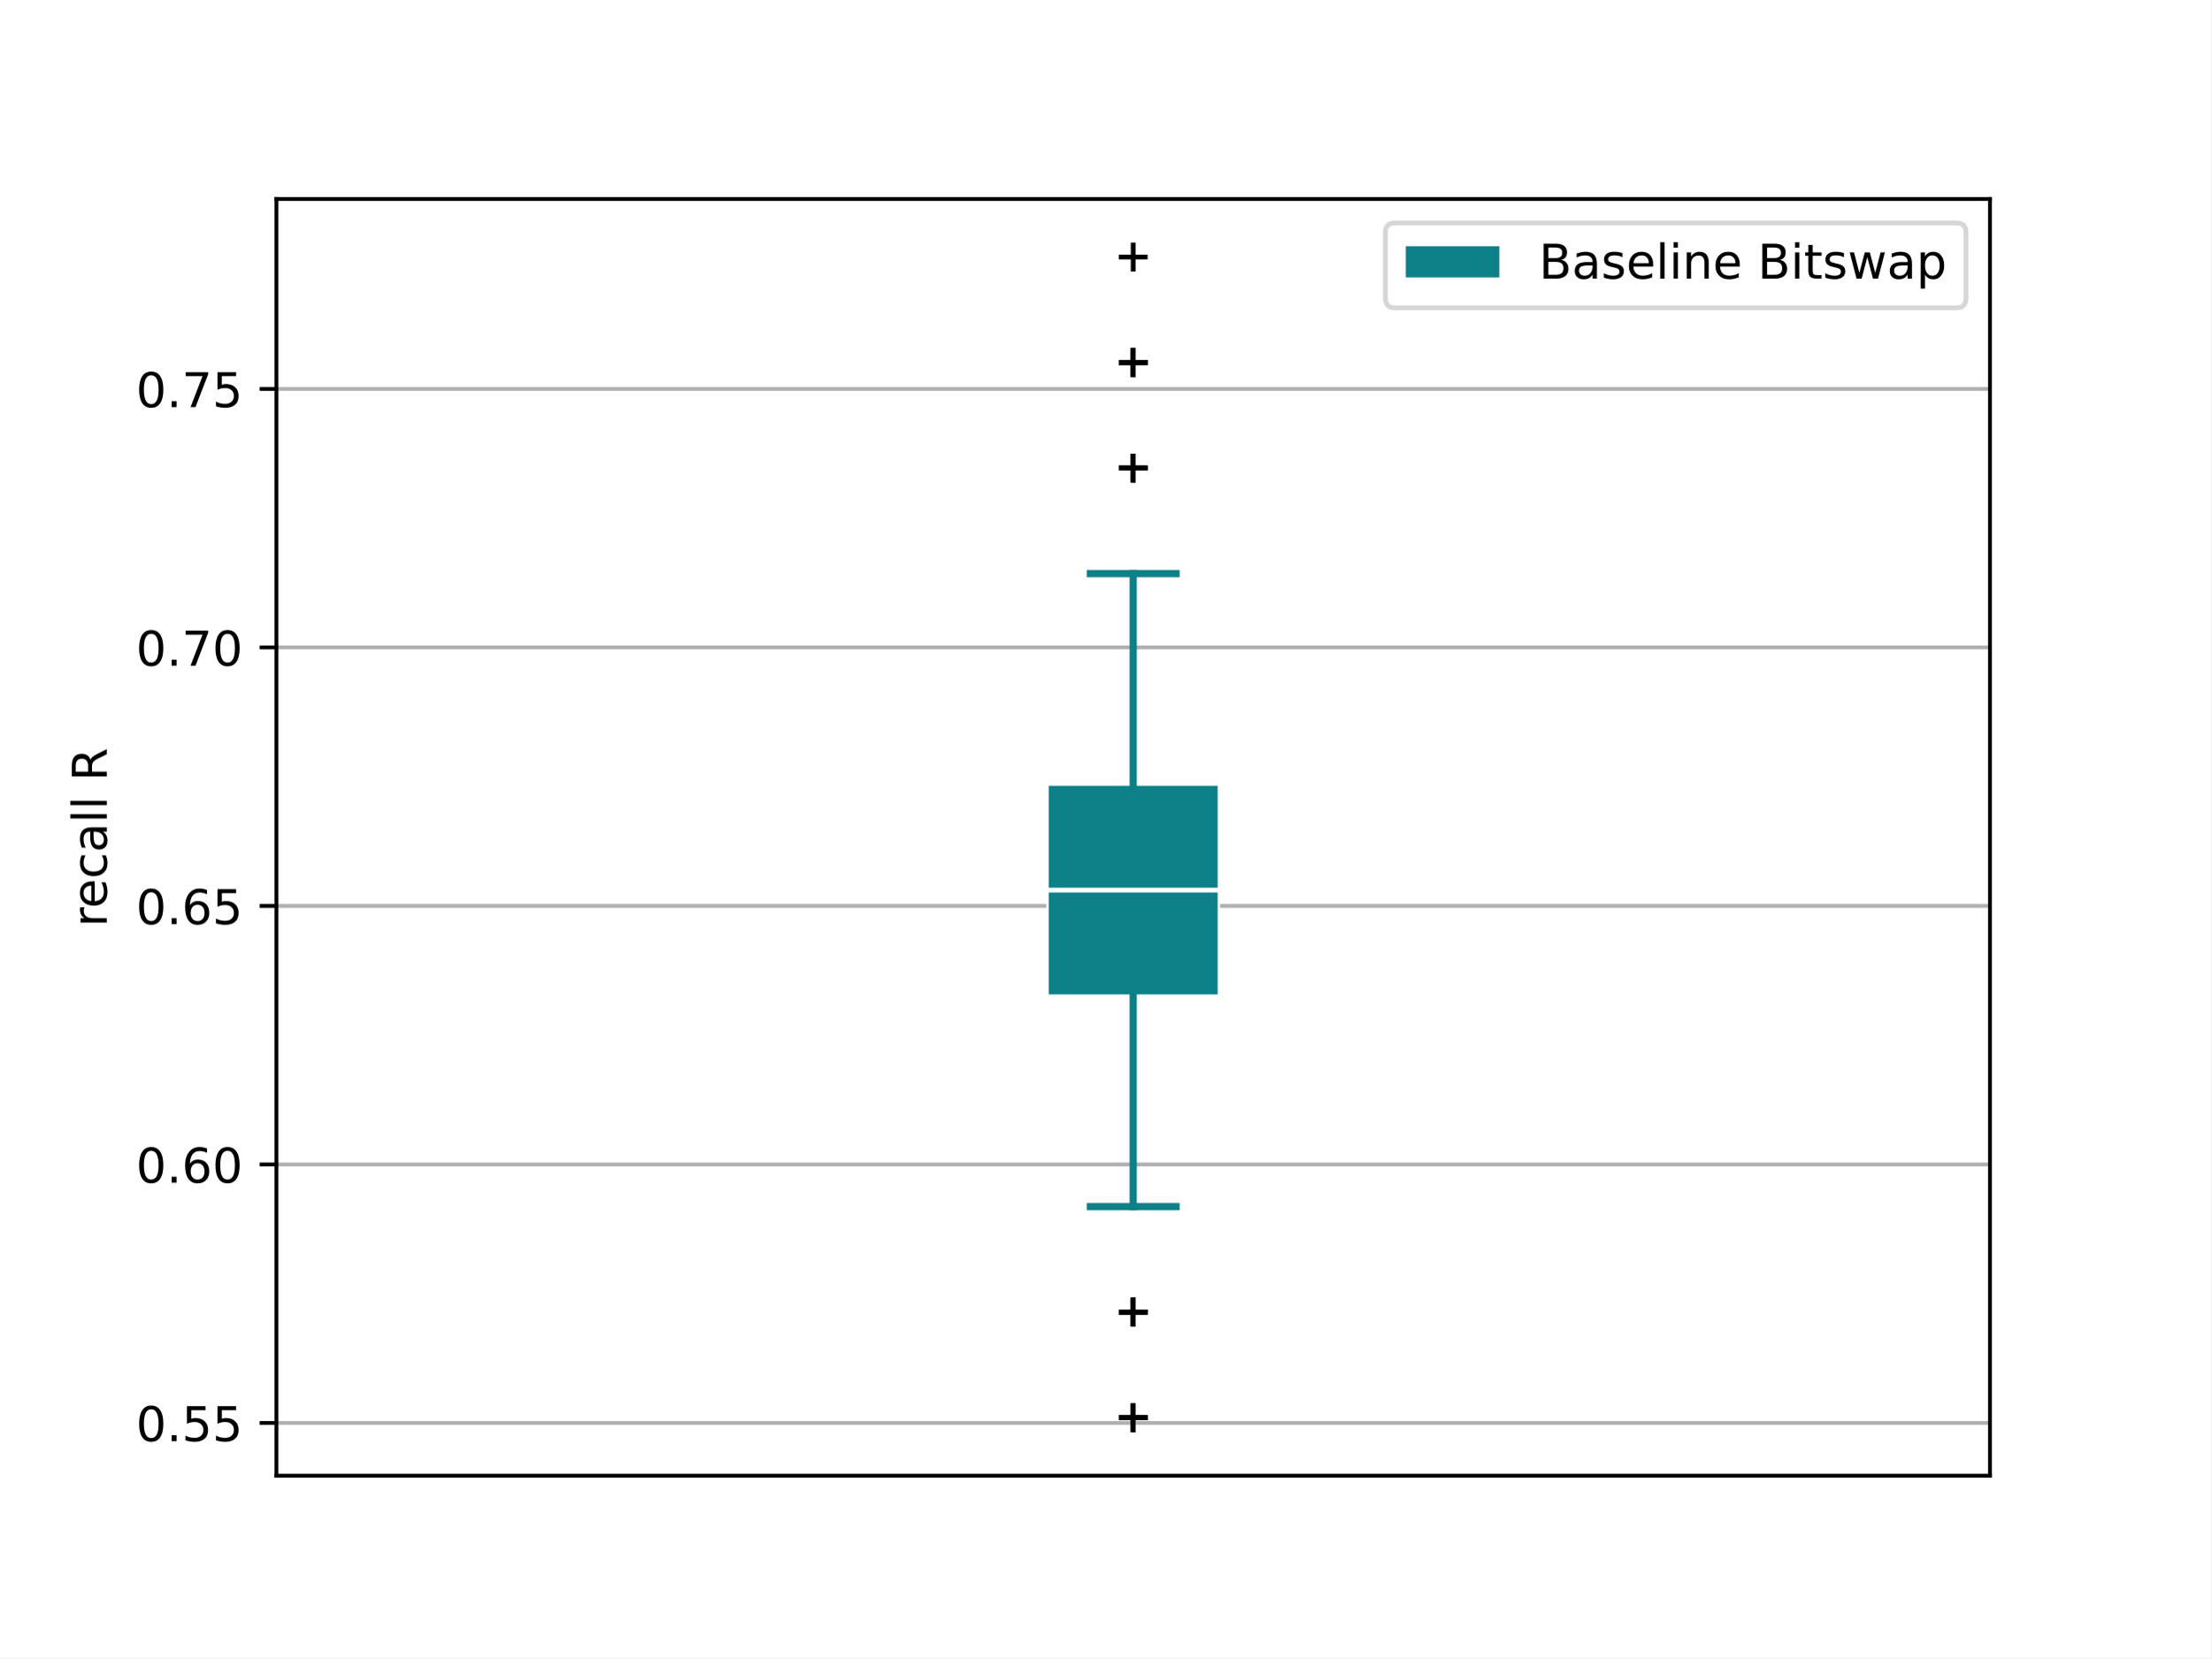
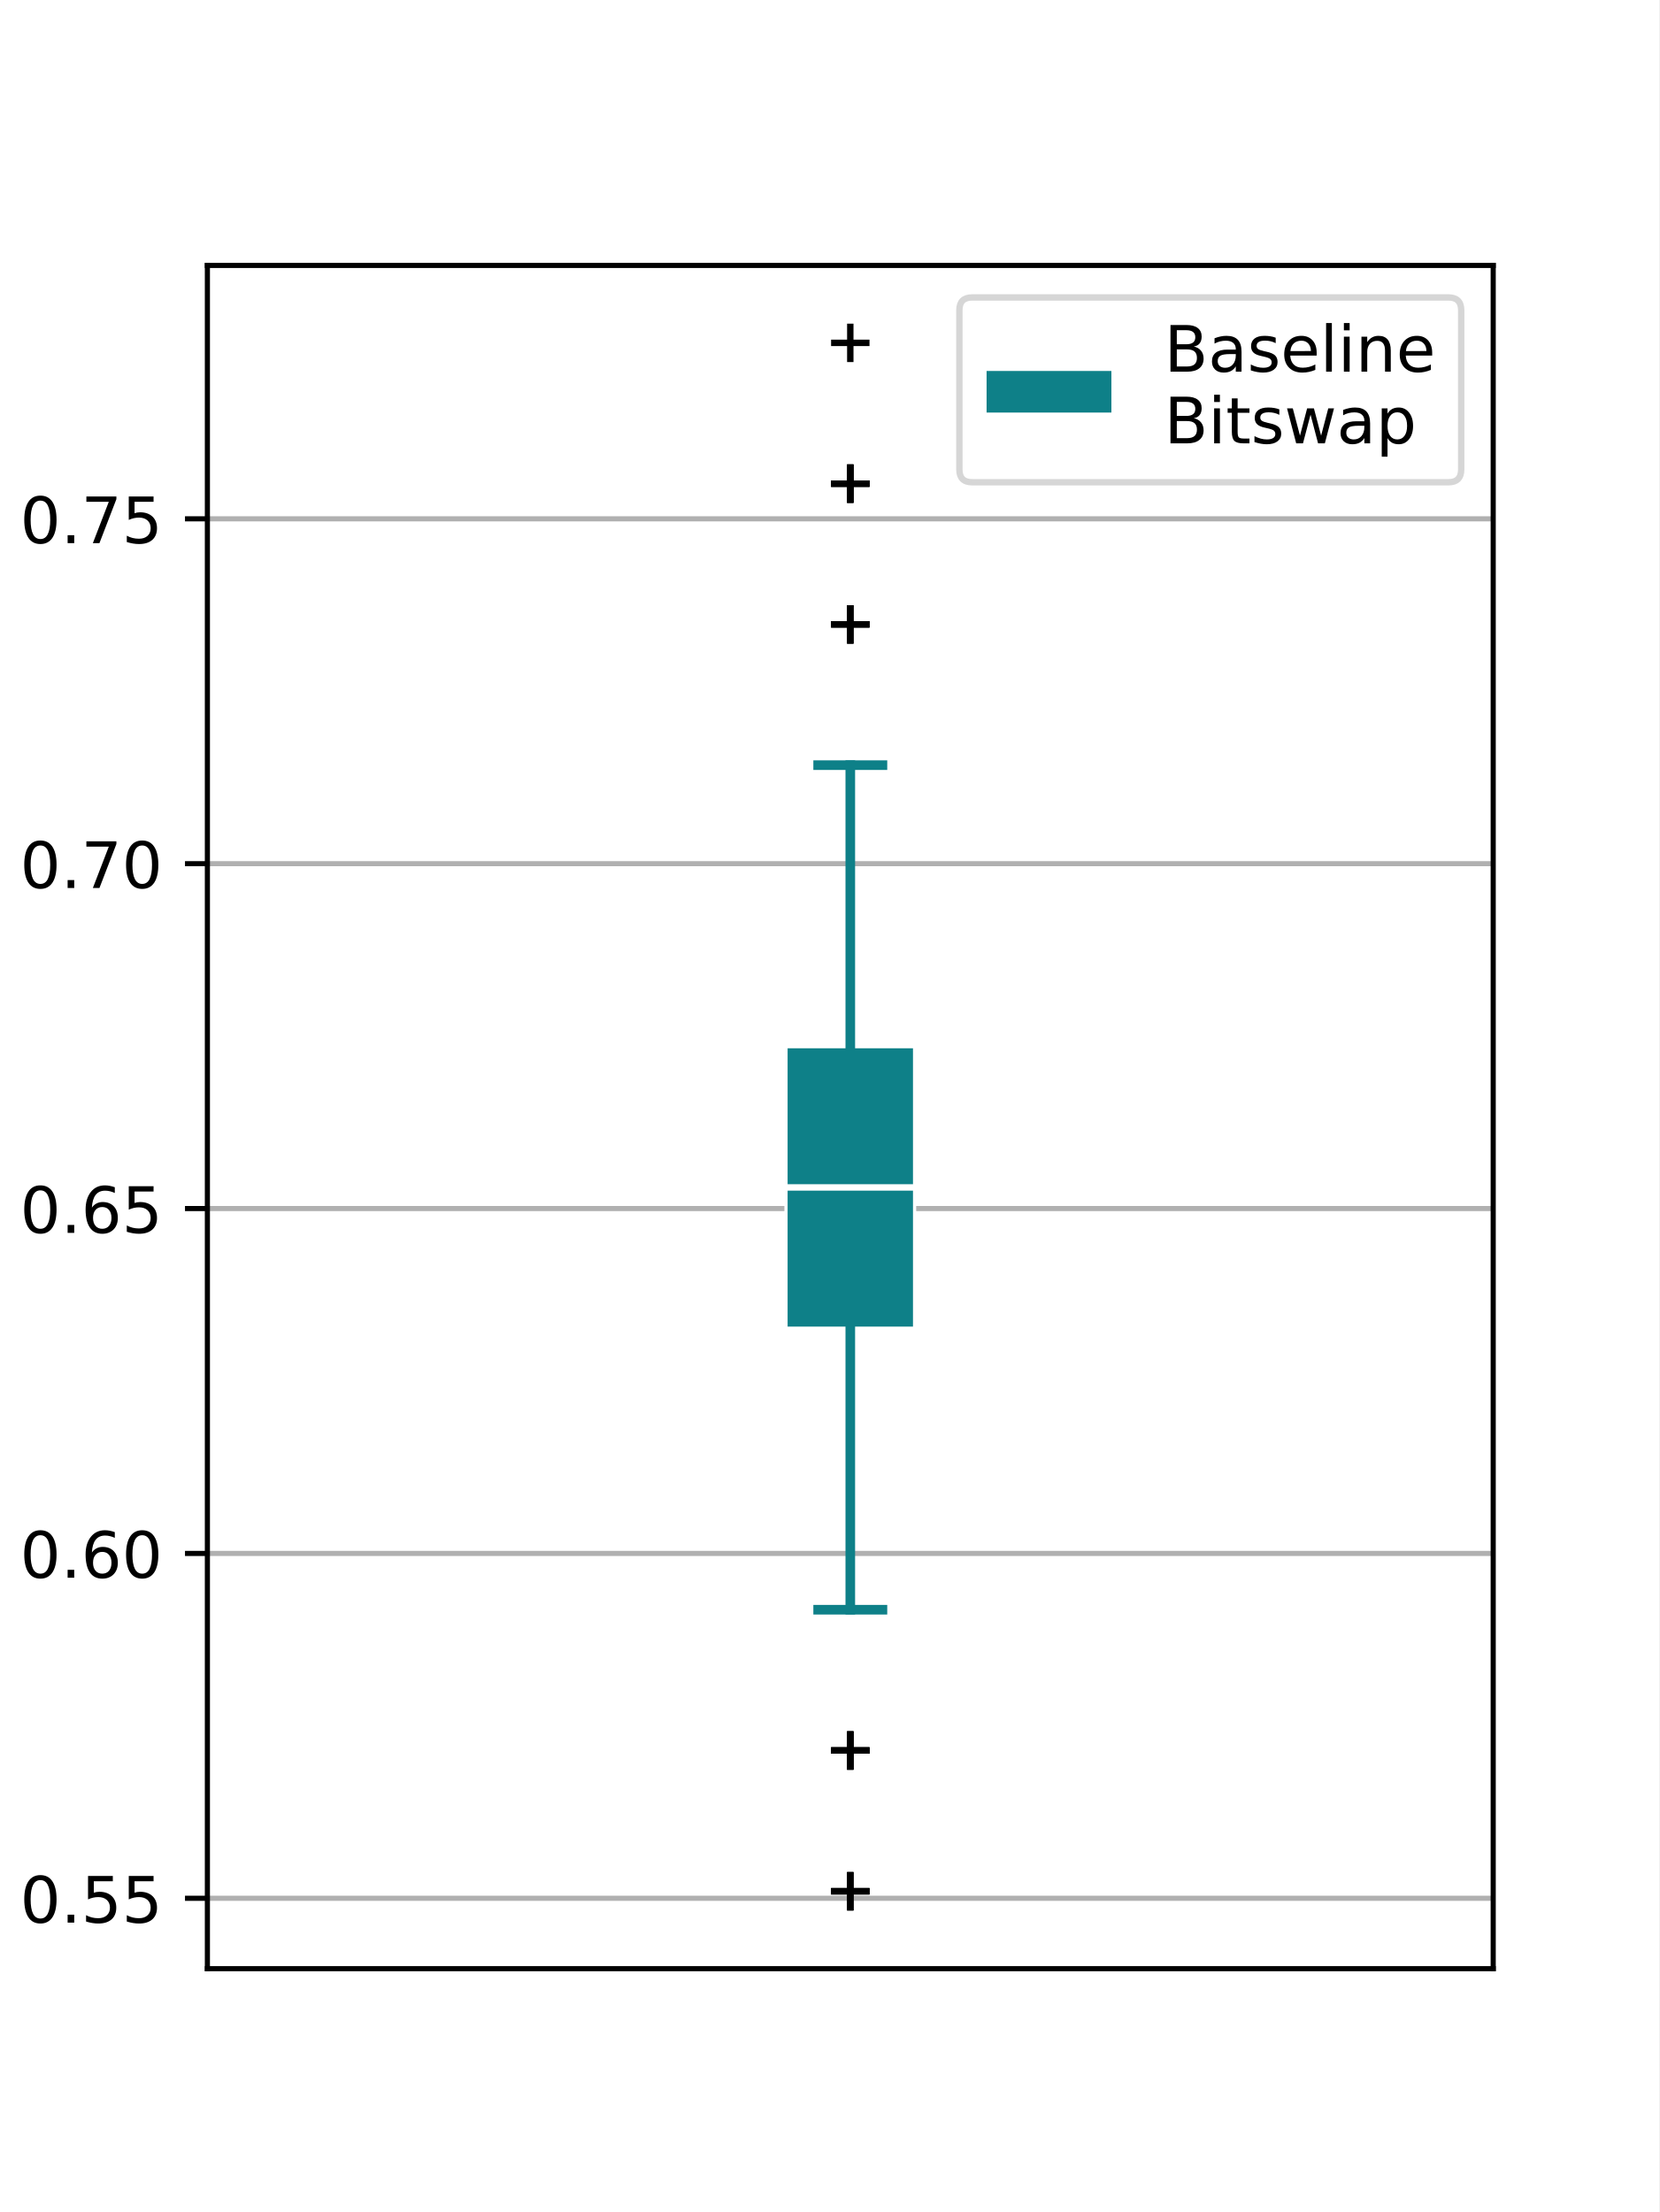
- <svg xmlns="http://www.w3.org/2000/svg" xmlns:xlink="http://www.w3.org/1999/xlink" width="460.8pt" height="345.6pt" viewBox="0 0 460.8 345.6" version="1.1">
+ <svg xmlns="http://www.w3.org/2000/svg" xmlns:xlink="http://www.w3.org/1999/xlink" width="259.2pt" height="345.6pt" viewBox="0 0 259.2 345.6" version="1.1">
  <defs>
    <style type="text/css">*{stroke-linejoin: round; stroke-linecap: butt}</style>
  </defs>
  <g id="figure_1">
    <g id="patch_1">
-       <path d="M 0 345.6  L 460.8 345.6  L 460.8 0  L 0 0  z " style="fill: #ffffff" />
+       <path d="M 0 345.6  L 259.2 345.6  L 259.2 0  L 0 0  z " style="fill: #ffffff" />
    </g>
    <g id="axes_1">
      <g id="patch_2">
-         <path d="M 57.6 307.584  L 414.72 307.584  L 414.72 41.472  L 57.6 41.472  z " style="fill: #ffffff" />
+         <path d="M 32.4 307.584  L 233.28 307.584  L 233.28 41.472  L 32.4 41.472  z " style="fill: #ffffff" />
      </g>
      <g id="matplotlib.axis_1" />
      <g id="matplotlib.axis_2">
        <g id="ytick_1">
          <g id="line2d_1">
-             <path d="M 57.6 296.588  L 414.72 296.588  " clip-path="url(#pa43eab0985)" style="fill: none; stroke: #b0b0b0; stroke-width: 0.8; stroke-linecap: square" />
+             <path d="M 32.4 296.588  L 233.28 296.588  " clip-path="url(#p621313bafc)" style="fill: none; stroke: #b0b0b0; stroke-width: 0.8; stroke-linecap: square" />
          </g>
          <g id="line2d_2">
            <defs>
-               <path id="m62517215dc" d="M 0 0  L -3.5 0  " style="stroke: #000000; stroke-width: 0.8" />
-             </defs>
-             <g>
-               <use xlink:href="#m62517215dc" x="57.6" y="296.588" style="stroke: #000000; stroke-width: 0.8" />
+               <path id="mc3f24f1237" d="M 0 0  L -3.5 0  " style="stroke: #000000; stroke-width: 0.8" />
+             </defs>
+             <g>
+               <use xlink:href="#mc3f24f1237" x="32.4" y="296.588" style="stroke: #000000; stroke-width: 0.8" />
            </g>
          </g>
          <g id="text_1">
-             <g transform="translate(28.33438 300.3869) scale(0.1 -0.1)">
+             <g transform="translate(3.134375 300.3869) scale(0.1 -0.1)">
              <defs>
                <path id="DejaVuSans-30" d="M 2034 4250  Q 1547 4250 1301 3770  Q 1056 3291 1056 2328  Q 1056 1369 1301 889  Q 1547 409 2034 409  Q 2525 409 2770 889  Q 3016 1369 3016 2328  Q 3016 3291 2770 3770  Q 2525 4250 2034 4250  z M 2034 4750  Q 2819 4750 3233 4129  Q 3647 3509 3647 2328  Q 3647 1150 3233 529  Q 2819 -91 2034 -91  Q 1250 -91 836 529  Q 422 1150 422 2328  Q 422 3509 836 4129  Q 1250 4750 2034 4750  z " transform="scale(0.015625)" />
                <path id="DejaVuSans-2e" d="M 684 794  L 1344 794  L 1344 0  L 684 0  L 684 794  z " transform="scale(0.015625)" />
                <path id="DejaVuSans-35" d="M 691 4666  L 3169 4666  L 3169 4134  L 1269 4134  L 1269 2991  Q 1406 3038 1543 3061  Q 1681 3084 1819 3084  Q 2600 3084 3056 2656  Q 3513 2228 3513 1497  Q 3513 744 3044 326  Q 2575 -91 1722 -91  Q 1428 -91 1123 -41  Q 819 9 494 109  L 494 744  Q 775 591 1075 516  Q 1375 441 1709 441  Q 2250 441 2565 725  Q 2881 1009 2881 1497  Q 2881 1984 2565 2268  Q 2250 2553 1709 2553  Q 1456 2553 1204 2497  Q 953 2441 691 2322  L 691 4666  z " transform="scale(0.015625)" />
              </defs>
              <use xlink:href="#DejaVuSans-30" />
              <use xlink:href="#DejaVuSans-2e" x="63.623" />
              <use xlink:href="#DejaVuSans-35" x="95.41" />
              <use xlink:href="#DejaVuSans-35" x="159.033" />
            </g>
          </g>
        </g>
        <g id="ytick_2">
          <g id="line2d_3">
-             <path d="M 57.6 242.705  L 414.72 242.705  " clip-path="url(#pa43eab0985)" style="fill: none; stroke: #b0b0b0; stroke-width: 0.8; stroke-linecap: square" />
+             <path d="M 32.4 242.705  L 233.28 242.705  " clip-path="url(#p621313bafc)" style="fill: none; stroke: #b0b0b0; stroke-width: 0.8; stroke-linecap: square" />
          </g>
          <g id="line2d_4">
            <g>
-               <use xlink:href="#m62517215dc" x="57.6" y="242.705" style="stroke: #000000; stroke-width: 0.8" />
+               <use xlink:href="#mc3f24f1237" x="32.4" y="242.705" style="stroke: #000000; stroke-width: 0.8" />
            </g>
          </g>
          <g id="text_2">
-             <g transform="translate(28.33438 246.5047) scale(0.1 -0.1)">
+             <g transform="translate(3.134375 246.5047) scale(0.1 -0.1)">
              <defs>
                <path id="DejaVuSans-36" d="M 2113 2584  Q 1688 2584 1439 2293  Q 1191 2003 1191 1497  Q 1191 994 1439 701  Q 1688 409 2113 409  Q 2538 409 2786 701  Q 3034 994 3034 1497  Q 3034 2003 2786 2293  Q 2538 2584 2113 2584  z M 3366 4563  L 3366 3988  Q 3128 4100 2886 4159  Q 2644 4219 2406 4219  Q 1781 4219 1451 3797  Q 1122 3375 1075 2522  Q 1259 2794 1537 2939  Q 1816 3084 2150 3084  Q 2853 3084 3261 2657  Q 3669 2231 3669 1497  Q 3669 778 3244 343  Q 2819 -91 2113 -91  Q 1303 -91 875 529  Q 447 1150 447 2328  Q 447 3434 972 4092  Q 1497 4750 2381 4750  Q 2619 4750 2861 4703  Q 3103 4656 3366 4563  z " transform="scale(0.015625)" />
              </defs>
              <use xlink:href="#DejaVuSans-30" />
              <use xlink:href="#DejaVuSans-2e" x="63.623" />
              <use xlink:href="#DejaVuSans-36" x="95.41" />
              <use xlink:href="#DejaVuSans-30" x="159.033" />
            </g>
          </g>
        </g>
        <g id="ytick_3">
          <g id="line2d_5">
-             <path d="M 57.6 188.823  L 414.72 188.823  " clip-path="url(#pa43eab0985)" style="fill: none; stroke: #b0b0b0; stroke-width: 0.8; stroke-linecap: square" />
+             <path d="M 32.4 188.823  L 233.28 188.823  " clip-path="url(#p621313bafc)" style="fill: none; stroke: #b0b0b0; stroke-width: 0.8; stroke-linecap: square" />
          </g>
          <g id="line2d_6">
            <g>
-               <use xlink:href="#m62517215dc" x="57.6" y="188.823" style="stroke: #000000; stroke-width: 0.8" />
+               <use xlink:href="#mc3f24f1237" x="32.4" y="188.823" style="stroke: #000000; stroke-width: 0.8" />
            </g>
          </g>
          <g id="text_3">
-             <g transform="translate(28.33438 192.6225) scale(0.1 -0.1)">
+             <g transform="translate(3.134375 192.6225) scale(0.1 -0.1)">
              <use xlink:href="#DejaVuSans-30" />
              <use xlink:href="#DejaVuSans-2e" x="63.623" />
              <use xlink:href="#DejaVuSans-36" x="95.41" />
              <use xlink:href="#DejaVuSans-35" x="159.033" />
            </g>
          </g>
        </g>
        <g id="ytick_4">
          <g id="line2d_7">
-             <path d="M 57.6 134.941  L 414.72 134.941  " clip-path="url(#pa43eab0985)" style="fill: none; stroke: #b0b0b0; stroke-width: 0.8; stroke-linecap: square" />
+             <path d="M 32.4 134.941  L 233.28 134.941  " clip-path="url(#p621313bafc)" style="fill: none; stroke: #b0b0b0; stroke-width: 0.8; stroke-linecap: square" />
          </g>
          <g id="line2d_8">
            <g>
-               <use xlink:href="#m62517215dc" x="57.6" y="134.941" style="stroke: #000000; stroke-width: 0.8" />
+               <use xlink:href="#mc3f24f1237" x="32.4" y="134.941" style="stroke: #000000; stroke-width: 0.8" />
            </g>
          </g>
          <g id="text_4">
-             <g transform="translate(28.33438 138.7403) scale(0.1 -0.1)">
+             <g transform="translate(3.134375 138.7403) scale(0.1 -0.1)">
              <defs>
                <path id="DejaVuSans-37" d="M 525 4666  L 3525 4666  L 3525 4397  L 1831 0  L 1172 0  L 2766 4134  L 525 4134  L 525 4666  z " transform="scale(0.015625)" />
              </defs>
              <use xlink:href="#DejaVuSans-30" />
              <use xlink:href="#DejaVuSans-2e" x="63.623" />
              <use xlink:href="#DejaVuSans-37" x="95.41" />
              <use xlink:href="#DejaVuSans-30" x="159.033" />
            </g>
          </g>
        </g>
        <g id="ytick_5">
          <g id="line2d_9">
-             <path d="M 57.6 81.059  L 414.72 81.059  " clip-path="url(#pa43eab0985)" style="fill: none; stroke: #b0b0b0; stroke-width: 0.8; stroke-linecap: square" />
+             <path d="M 32.4 81.059  L 233.28 81.059  " clip-path="url(#p621313bafc)" style="fill: none; stroke: #b0b0b0; stroke-width: 0.8; stroke-linecap: square" />
          </g>
          <g id="line2d_10">
            <g>
-               <use xlink:href="#m62517215dc" x="57.6" y="81.059" style="stroke: #000000; stroke-width: 0.8" />
+               <use xlink:href="#mc3f24f1237" x="32.4" y="81.059" style="stroke: #000000; stroke-width: 0.8" />
            </g>
          </g>
          <g id="text_5">
-             <g transform="translate(28.33438 84.85813) scale(0.1 -0.1)">
+             <g transform="translate(3.134375 84.85813) scale(0.1 -0.1)">
              <use xlink:href="#DejaVuSans-30" />
              <use xlink:href="#DejaVuSans-2e" x="63.623" />
              <use xlink:href="#DejaVuSans-37" x="95.41" />
              <use xlink:href="#DejaVuSans-35" x="159.033" />
            </g>
          </g>
        </g>
        <g id="text_6">
-           <g transform="translate(22.25469 193.2022) rotate(-90) scale(0.1 -0.1)">
+           <g transform="translate(-2.945313 193.2022) rotate(-90) scale(0.1 -0.1)">
            <defs>
              <path id="DejaVuSans-72" d="M 2631 2963  Q 2534 3019 2420 3045  Q 2306 3072 2169 3072  Q 1681 3072 1420 2755  Q 1159 2438 1159 1844  L 1159 0  L 581 0  L 581 3500  L 1159 3500  L 1159 2956  Q 1341 3275 1631 3429  Q 1922 3584 2338 3584  Q 2397 3584 2469 3576  Q 2541 3569 2628 3553  L 2631 2963  z " transform="scale(0.015625)" />
              <path id="DejaVuSans-65" d="M 3597 1894  L 3597 1613  L 953 1613  Q 991 1019 1311 708  Q 1631 397 2203 397  Q 2534 397 2845 478  Q 3156 559 3463 722  L 3463 178  Q 3153 47 2828 -22  Q 2503 -91 2169 -91  Q 1331 -91 842 396  Q 353 884 353 1716  Q 353 2575 817 3079  Q 1281 3584 2069 3584  Q 2775 3584 3186 3129  Q 3597 2675 3597 1894  z M 3022 2063  Q 3016 2534 2758 2815  Q 2500 3097 2075 3097  Q 1594 3097 1305 2825  Q 1016 2553 972 2059  L 3022 2063  z " transform="scale(0.015625)" />
              <path id="DejaVuSans-63" d="M 3122 3366  L 3122 2828  Q 2878 2963 2633 3030  Q 2388 3097 2138 3097  Q 1578 3097 1268 2742  Q 959 2388 959 1747  Q 959 1106 1268 751  Q 1578 397 2138 397  Q 2388 397 2633 464  Q 2878 531 3122 666  L 3122 134  Q 2881 22 2623 -34  Q 2366 -91 2075 -91  Q 1284 -91 818 406  Q 353 903 353 1747  Q 353 2603 823 3093  Q 1294 3584 2113 3584  Q 2378 3584 2631 3529  Q 2884 3475 3122 3366  z " transform="scale(0.015625)" />
              <path id="DejaVuSans-61" d="M 2194 1759  Q 1497 1759 1228 1600  Q 959 1441 959 1056  Q 959 750 1161 570  Q 1363 391 1709 391  Q 2188 391 2477 730  Q 2766 1069 2766 1631  L 2766 1759  L 2194 1759  z M 3341 1997  L 3341 0  L 2766 0  L 2766 531  Q 2569 213 2275 61  Q 1981 -91 1556 -91  Q 1019 -91 701 211  Q 384 513 384 1019  Q 384 1609 779 1909  Q 1175 2209 1959 2209  L 2766 2209  L 2766 2266  Q 2766 2663 2505 2880  Q 2244 3097 1772 3097  Q 1472 3097 1187 3025  Q 903 2953 641 2809  L 641 3341  Q 956 3463 1253 3523  Q 1550 3584 1831 3584  Q 2591 3584 2966 3190  Q 3341 2797 3341 1997  z " transform="scale(0.015625)" />
              <path id="DejaVuSans-6c" d="M 603 4863  L 1178 4863  L 1178 0  L 603 0  L 603 4863  z " transform="scale(0.015625)" />
              <path id="DejaVuSans-20" transform="scale(0.015625)" />
              <path id="DejaVuSans-52" d="M 2841 2188  Q 3044 2119 3236 1894  Q 3428 1669 3622 1275  L 4263 0  L 3584 0  L 2988 1197  Q 2756 1666 2539 1819  Q 2322 1972 1947 1972  L 1259 1972  L 1259 0  L 628 0  L 628 4666  L 2053 4666  Q 2853 4666 3247 4331  Q 3641 3997 3641 3322  Q 3641 2881 3436 2590  Q 3231 2300 2841 2188  z M 1259 4147  L 1259 2491  L 2053 2491  Q 2509 2491 2742 2702  Q 2975 2913 2975 3322  Q 2975 3731 2742 3939  Q 2509 4147 2053 4147  L 1259 4147  z " transform="scale(0.015625)" />
            </defs>
            <use xlink:href="#DejaVuSans-72" />
            <use xlink:href="#DejaVuSans-65" x="38.863" />
            <use xlink:href="#DejaVuSans-63" x="100.387" />
            <use xlink:href="#DejaVuSans-61" x="155.367" />
            <use xlink:href="#DejaVuSans-6c" x="216.646" />
            <use xlink:href="#DejaVuSans-6c" x="244.43" />
            <use xlink:href="#DejaVuSans-20" x="272.213" />
            <use xlink:href="#DejaVuSans-52" x="304" />
          </g>
        </g>
      </g>
      <g id="patch_3">
-         <path d="M 218.304 207.517  L 254.016 207.517  L 254.016 163.532  L 218.304 163.532  L 218.304 207.517  z " clip-path="url(#pa43eab0985)" style="fill: #0e8088; stroke: #ffffff; stroke-width: 0.5; stroke-linejoin: miter" />
+         <path d="M 122.796 207.517  L 142.884 207.517  L 142.884 163.532  L 122.796 163.532  L 122.796 207.517  z " clip-path="url(#p621313bafc)" style="fill: #0e8088; stroke: #ffffff; stroke-width: 0.5; stroke-linejoin: miter" />
      </g>
      <g id="line2d_11">
-         <path d="M 236.16 207.517  L 236.16 251.503  " clip-path="url(#pa43eab0985)" style="fill: none; stroke: #0e8088; stroke-width: 1.5; stroke-linecap: square" />
+         <path d="M 132.84 207.517  L 132.84 251.503  " clip-path="url(#p621313bafc)" style="fill: none; stroke: #0e8088; stroke-width: 1.5; stroke-linecap: square" />
      </g>
      <g id="line2d_12">
-         <path d="M 236.16 163.532  L 236.16 119.546  " clip-path="url(#pa43eab0985)" style="fill: none; stroke: #0e8088; stroke-width: 1.5; stroke-linecap: square" />
+         <path d="M 132.84 163.532  L 132.84 119.546  " clip-path="url(#p621313bafc)" style="fill: none; stroke: #0e8088; stroke-width: 1.5; stroke-linecap: square" />
      </g>
      <g id="line2d_13">
-         <path d="M 227.232 251.503  L 245.088 251.503  " clip-path="url(#pa43eab0985)" style="fill: none; stroke: #0e8088; stroke-width: 1.5; stroke-linecap: square" />
+         <path d="M 127.818 251.503  L 137.862 251.503  " clip-path="url(#p621313bafc)" style="fill: none; stroke: #0e8088; stroke-width: 1.5; stroke-linecap: square" />
      </g>
      <g id="line2d_14">
-         <path d="M 227.232 119.546  L 245.088 119.546  " clip-path="url(#pa43eab0985)" style="fill: none; stroke: #0e8088; stroke-width: 1.5; stroke-linecap: square" />
+         <path d="M 127.818 119.546  L 137.862 119.546  " clip-path="url(#p621313bafc)" style="fill: none; stroke: #0e8088; stroke-width: 1.5; stroke-linecap: square" />
      </g>
      <g id="line2d_15">
        <defs>
-           <path id="m805f9e2008" d="M -3 0  L 3 0  M 0 3  L 0 -3  " style="stroke: #000000" />
+           <path id="mb8cd9ba1b3" d="M -3 0  L 3 0  M 0 3  L 0 -3  " style="stroke: #000000" />
        </defs>
-         <g clip-path="url(#pa43eab0985)">
-           <use xlink:href="#m805f9e2008" x="236.16" y="295.488" style="fill-opacity: 0; stroke: #000000" />
-           <use xlink:href="#m805f9e2008" x="236.16" y="295.488" style="fill-opacity: 0; stroke: #000000" />
-           <use xlink:href="#m805f9e2008" x="236.16" y="273.495" style="fill-opacity: 0; stroke: #000000" />
-           <use xlink:href="#m805f9e2008" x="236.16" y="273.495" style="fill-opacity: 0; stroke: #000000" />
-           <use xlink:href="#m805f9e2008" x="236.16" y="273.495" style="fill-opacity: 0; stroke: #000000" />
-           <use xlink:href="#m805f9e2008" x="236.16" y="295.488" style="fill-opacity: 0; stroke: #000000" />
-           <use xlink:href="#m805f9e2008" x="236.16" y="273.495" style="fill-opacity: 0; stroke: #000000" />
-           <use xlink:href="#m805f9e2008" x="236.16" y="75.561" style="fill-opacity: 0; stroke: #000000" />
-           <use xlink:href="#m805f9e2008" x="236.16" y="75.561" style="fill-opacity: 0; stroke: #000000" />
-           <use xlink:href="#m805f9e2008" x="236.16" y="75.561" style="fill-opacity: 0; stroke: #000000" />
-           <use xlink:href="#m805f9e2008" x="236.16" y="75.561" style="fill-opacity: 0; stroke: #000000" />
-           <use xlink:href="#m805f9e2008" x="236.16" y="97.553" style="fill-opacity: 0; stroke: #000000" />
-           <use xlink:href="#m805f9e2008" x="236.16" y="53.568" style="fill-opacity: 0; stroke: #000000" />
-           <use xlink:href="#m805f9e2008" x="236.16" y="97.553" style="fill-opacity: 0; stroke: #000000" />
-           <use xlink:href="#m805f9e2008" x="236.16" y="97.553" style="fill-opacity: 0; stroke: #000000" />
+         <g clip-path="url(#p621313bafc)">
+           <use xlink:href="#mb8cd9ba1b3" x="132.84" y="295.488" style="fill-opacity: 0; stroke: #000000" />
+           <use xlink:href="#mb8cd9ba1b3" x="132.84" y="295.488" style="fill-opacity: 0; stroke: #000000" />
+           <use xlink:href="#mb8cd9ba1b3" x="132.84" y="273.495" style="fill-opacity: 0; stroke: #000000" />
+           <use xlink:href="#mb8cd9ba1b3" x="132.84" y="273.495" style="fill-opacity: 0; stroke: #000000" />
+           <use xlink:href="#mb8cd9ba1b3" x="132.84" y="273.495" style="fill-opacity: 0; stroke: #000000" />
+           <use xlink:href="#mb8cd9ba1b3" x="132.84" y="295.488" style="fill-opacity: 0; stroke: #000000" />
+           <use xlink:href="#mb8cd9ba1b3" x="132.84" y="273.495" style="fill-opacity: 0; stroke: #000000" />
+           <use xlink:href="#mb8cd9ba1b3" x="132.84" y="75.561" style="fill-opacity: 0; stroke: #000000" />
+           <use xlink:href="#mb8cd9ba1b3" x="132.84" y="75.561" style="fill-opacity: 0; stroke: #000000" />
+           <use xlink:href="#mb8cd9ba1b3" x="132.84" y="75.561" style="fill-opacity: 0; stroke: #000000" />
+           <use xlink:href="#mb8cd9ba1b3" x="132.84" y="75.561" style="fill-opacity: 0; stroke: #000000" />
+           <use xlink:href="#mb8cd9ba1b3" x="132.84" y="97.553" style="fill-opacity: 0; stroke: #000000" />
+           <use xlink:href="#mb8cd9ba1b3" x="132.84" y="53.568" style="fill-opacity: 0; stroke: #000000" />
+           <use xlink:href="#mb8cd9ba1b3" x="132.84" y="97.553" style="fill-opacity: 0; stroke: #000000" />
+           <use xlink:href="#mb8cd9ba1b3" x="132.84" y="97.553" style="fill-opacity: 0; stroke: #000000" />
        </g>
      </g>
      <g id="line2d_16">
-         <path d="M 218.304 185.524  L 254.016 185.524  " clip-path="url(#pa43eab0985)" style="fill: none; stroke: #ffffff; stroke-linecap: square" />
+         <path d="M 122.796 185.524  L 142.884 185.524  " clip-path="url(#p621313bafc)" style="fill: none; stroke: #ffffff; stroke-linecap: square" />
      </g>
      <g id="patch_4">
-         <path d="M 57.6 307.584  L 57.6 41.472  " style="fill: none; stroke: #000000; stroke-width: 0.8; stroke-linejoin: miter; stroke-linecap: square" />
+         <path d="M 32.4 307.584  L 32.4 41.472  " style="fill: none; stroke: #000000; stroke-width: 0.8; stroke-linejoin: miter; stroke-linecap: square" />
      </g>
      <g id="patch_5">
-         <path d="M 414.72 307.584  L 414.72 41.472  " style="fill: none; stroke: #000000; stroke-width: 0.8; stroke-linejoin: miter; stroke-linecap: square" />
+         <path d="M 233.28 307.584  L 233.28 41.472  " style="fill: none; stroke: #000000; stroke-width: 0.8; stroke-linejoin: miter; stroke-linecap: square" />
      </g>
      <g id="patch_6">
-         <path d="M 57.6 307.584  L 414.72 307.584  " style="fill: none; stroke: #000000; stroke-width: 0.8; stroke-linejoin: miter; stroke-linecap: square" />
+         <path d="M 32.4 307.584  L 233.28 307.584  " style="fill: none; stroke: #000000; stroke-width: 0.8; stroke-linejoin: miter; stroke-linecap: square" />
      </g>
      <g id="patch_7">
-         <path d="M 57.6 41.472  L 414.72 41.472  " style="fill: none; stroke: #000000; stroke-width: 0.8; stroke-linejoin: miter; stroke-linecap: square" />
+         <path d="M 32.4 41.472  L 233.28 41.472  " style="fill: none; stroke: #000000; stroke-width: 0.8; stroke-linejoin: miter; stroke-linecap: square" />
      </g>
      <g id="legend_1">
        <g id="patch_8">
-           <path d="M 290.72 64.15  L 407.72 64.15  Q 409.72 64.15 409.72 62.15  L 409.72 48.472  Q 409.72 46.472 407.72 46.472  L 290.72 46.472  Q 288.72 46.472 288.72 48.472  L 288.72 62.15  Q 288.72 64.15 290.72 64.15  z " style="fill: #ffffff; opacity: 0.8; stroke: #cccccc; stroke-linejoin: miter" />
+           <path d="M 151.882 75.348  L 226.28 75.348  Q 228.28 75.348 228.28 73.348  L 228.28 48.472  Q 228.28 46.472 226.28 46.472  L 151.882 46.472  Q 149.882 46.472 149.882 48.472  L 149.882 73.348  Q 149.882 75.348 151.882 75.348  z " style="fill: #ffffff; opacity: 0.8; stroke: #cccccc; stroke-linejoin: miter" />
        </g>
        <g id="patch_9">
-           <path d="M 292.72 58.07  L 312.72 58.07  L 312.72 51.07  L 292.72 51.07  z " style="fill: #0e8088; stroke: #ffffff; stroke-width: 0.5; stroke-linejoin: miter" />
+           <path d="M 153.882 64.709  L 173.882 64.709  L 173.882 57.709  L 153.882 57.709  z " style="fill: #0e8088; stroke: #ffffff; stroke-width: 0.5; stroke-linejoin: miter" />
        </g>
        <g id="text_7">
-           <g transform="translate(320.72 58.07044) scale(0.1 -0.1)">
+           <g transform="translate(181.8816 58.07044) scale(0.1 -0.1)">
            <defs>
              <path id="DejaVuSans-42" d="M 1259 2228  L 1259 519  L 2272 519  Q 2781 519 3026 730  Q 3272 941 3272 1375  Q 3272 1813 3026 2020  Q 2781 2228 2272 2228  L 1259 2228  z M 1259 4147  L 1259 2741  L 2194 2741  Q 2656 2741 2882 2914  Q 3109 3088 3109 3444  Q 3109 3797 2882 3972  Q 2656 4147 2194 4147  L 1259 4147  z M 628 4666  L 2241 4666  Q 2963 4666 3353 4366  Q 3744 4066 3744 3513  Q 3744 3084 3544 2831  Q 3344 2578 2956 2516  Q 3422 2416 3680 2098  Q 3938 1781 3938 1306  Q 3938 681 3513 340  Q 3088 0 2303 0  L 628 0  L 628 4666  z " transform="scale(0.015625)" />
              <path id="DejaVuSans-73" d="M 2834 3397  L 2834 2853  Q 2591 2978 2328 3040  Q 2066 3103 1784 3103  Q 1356 3103 1142 2972  Q 928 2841 928 2578  Q 928 2378 1081 2264  Q 1234 2150 1697 2047  L 1894 2003  Q 2506 1872 2764 1633  Q 3022 1394 3022 966  Q 3022 478 2636 193  Q 2250 -91 1575 -91  Q 1294 -91 989 -36  Q 684 19 347 128  L 347 722  Q 666 556 975 473  Q 1284 391 1588 391  Q 1994 391 2212 530  Q 2431 669 2431 922  Q 2431 1156 2273 1281  Q 2116 1406 1581 1522  L 1381 1569  Q 847 1681 609 1914  Q 372 2147 372 2553  Q 372 3047 722 3315  Q 1072 3584 1716 3584  Q 2034 3584 2315 3537  Q 2597 3491 2834 3397  z " transform="scale(0.015625)" />
              <path id="DejaVuSans-69" d="M 603 3500  L 1178 3500  L 1178 0  L 603 0  L 603 3500  z M 603 4863  L 1178 4863  L 1178 4134  L 603 4134  L 603 4863  z " transform="scale(0.015625)" />
              <path id="DejaVuSans-6e" d="M 3513 2113  L 3513 0  L 2938 0  L 2938 2094  Q 2938 2591 2744 2837  Q 2550 3084 2163 3084  Q 1697 3084 1428 2787  Q 1159 2491 1159 1978  L 1159 0  L 581 0  L 581 3500  L 1159 3500  L 1159 2956  Q 1366 3272 1645 3428  Q 1925 3584 2291 3584  Q 2894 3584 3203 3211  Q 3513 2838 3513 2113  z " transform="scale(0.015625)" />
-               <path id="DejaVuSans-74" d="M 1172 4494  L 1172 3500  L 2356 3500  L 2356 3053  L 1172 3053  L 1172 1153  Q 1172 725 1289 603  Q 1406 481 1766 481  L 2356 481  L 2356 0  L 1766 0  Q 1100 0 847 248  Q 594 497 594 1153  L 594 3053  L 172 3053  L 172 3500  L 594 3500  L 594 4494  L 1172 4494  z " transform="scale(0.015625)" />
-               <path id="DejaVuSans-77" d="M 269 3500  L 844 3500  L 1563 769  L 2278 3500  L 2956 3500  L 3675 769  L 4391 3500  L 4966 3500  L 4050 0  L 3372 0  L 2619 2869  L 1863 0  L 1184 0  L 269 3500  z " transform="scale(0.015625)" />
-               <path id="DejaVuSans-70" d="M 1159 525  L 1159 -1331  L 581 -1331  L 581 3500  L 1159 3500  L 1159 2969  Q 1341 3281 1617 3432  Q 1894 3584 2278 3584  Q 2916 3584 3314 3078  Q 3713 2572 3713 1747  Q 3713 922 3314 415  Q 2916 -91 2278 -91  Q 1894 -91 1617 61  Q 1341 213 1159 525  z M 3116 1747  Q 3116 2381 2855 2742  Q 2594 3103 2138 3103  Q 1681 3103 1420 2742  Q 1159 2381 1159 1747  Q 1159 1113 1420 752  Q 1681 391 2138 391  Q 2594 391 2855 752  Q 3116 1113 3116 1747  z " transform="scale(0.015625)" />
            </defs>
            <use xlink:href="#DejaVuSans-42" />
            <use xlink:href="#DejaVuSans-61" x="68.604" />
            <use xlink:href="#DejaVuSans-73" x="129.883" />
            <use xlink:href="#DejaVuSans-65" x="181.982" />
            <use xlink:href="#DejaVuSans-6c" x="243.506" />
            <use xlink:href="#DejaVuSans-69" x="271.289" />
            <use xlink:href="#DejaVuSans-6e" x="299.072" />
            <use xlink:href="#DejaVuSans-65" x="362.451" />
-             <use xlink:href="#DejaVuSans-20" x="423.975" />
-             <use xlink:href="#DejaVuSans-42" x="455.762" />
-             <use xlink:href="#DejaVuSans-69" x="524.365" />
-             <use xlink:href="#DejaVuSans-74" x="552.148" />
-             <use xlink:href="#DejaVuSans-73" x="591.357" />
-             <use xlink:href="#DejaVuSans-77" x="643.457" />
-             <use xlink:href="#DejaVuSans-61" x="725.244" />
-             <use xlink:href="#DejaVuSans-70" x="786.523" />
+           </g>
+           <g transform="translate(181.8816 69.26825) scale(0.1 -0.1)">
+             <defs>
+               <path id="DejaVuSans-74" d="M 1172 4494  L 1172 3500  L 2356 3500  L 2356 3053  L 1172 3053  L 1172 1153  Q 1172 725 1289 603  Q 1406 481 1766 481  L 2356 481  L 2356 0  L 1766 0  Q 1100 0 847 248  Q 594 497 594 1153  L 594 3053  L 172 3053  L 172 3500  L 594 3500  L 594 4494  L 1172 4494  z " transform="scale(0.015625)" />
+               <path id="DejaVuSans-77" d="M 269 3500  L 844 3500  L 1563 769  L 2278 3500  L 2956 3500  L 3675 769  L 4391 3500  L 4966 3500  L 4050 0  L 3372 0  L 2619 2869  L 1863 0  L 1184 0  L 269 3500  z " transform="scale(0.015625)" />
+               <path id="DejaVuSans-70" d="M 1159 525  L 1159 -1331  L 581 -1331  L 581 3500  L 1159 3500  L 1159 2969  Q 1341 3281 1617 3432  Q 1894 3584 2278 3584  Q 2916 3584 3314 3078  Q 3713 2572 3713 1747  Q 3713 922 3314 415  Q 2916 -91 2278 -91  Q 1894 -91 1617 61  Q 1341 213 1159 525  z M 3116 1747  Q 3116 2381 2855 2742  Q 2594 3103 2138 3103  Q 1681 3103 1420 2742  Q 1159 2381 1159 1747  Q 1159 1113 1420 752  Q 1681 391 2138 391  Q 2594 391 2855 752  Q 3116 1113 3116 1747  z " transform="scale(0.015625)" />
+             </defs>
+             <use xlink:href="#DejaVuSans-42" />
+             <use xlink:href="#DejaVuSans-69" x="68.604" />
+             <use xlink:href="#DejaVuSans-74" x="96.387" />
+             <use xlink:href="#DejaVuSans-73" x="135.596" />
+             <use xlink:href="#DejaVuSans-77" x="187.695" />
+             <use xlink:href="#DejaVuSans-61" x="269.482" />
+             <use xlink:href="#DejaVuSans-70" x="330.762" />
          </g>
        </g>
      </g>
    </g>
  </g>
  <defs>
-     <clipPath id="pa43eab0985">
-       <rect x="57.6" y="41.472" width="357.12" height="266.112" />
+     <clipPath id="p621313bafc">
+       <rect x="32.4" y="41.472" width="200.88" height="266.112" />
    </clipPath>
  </defs>
</svg>
